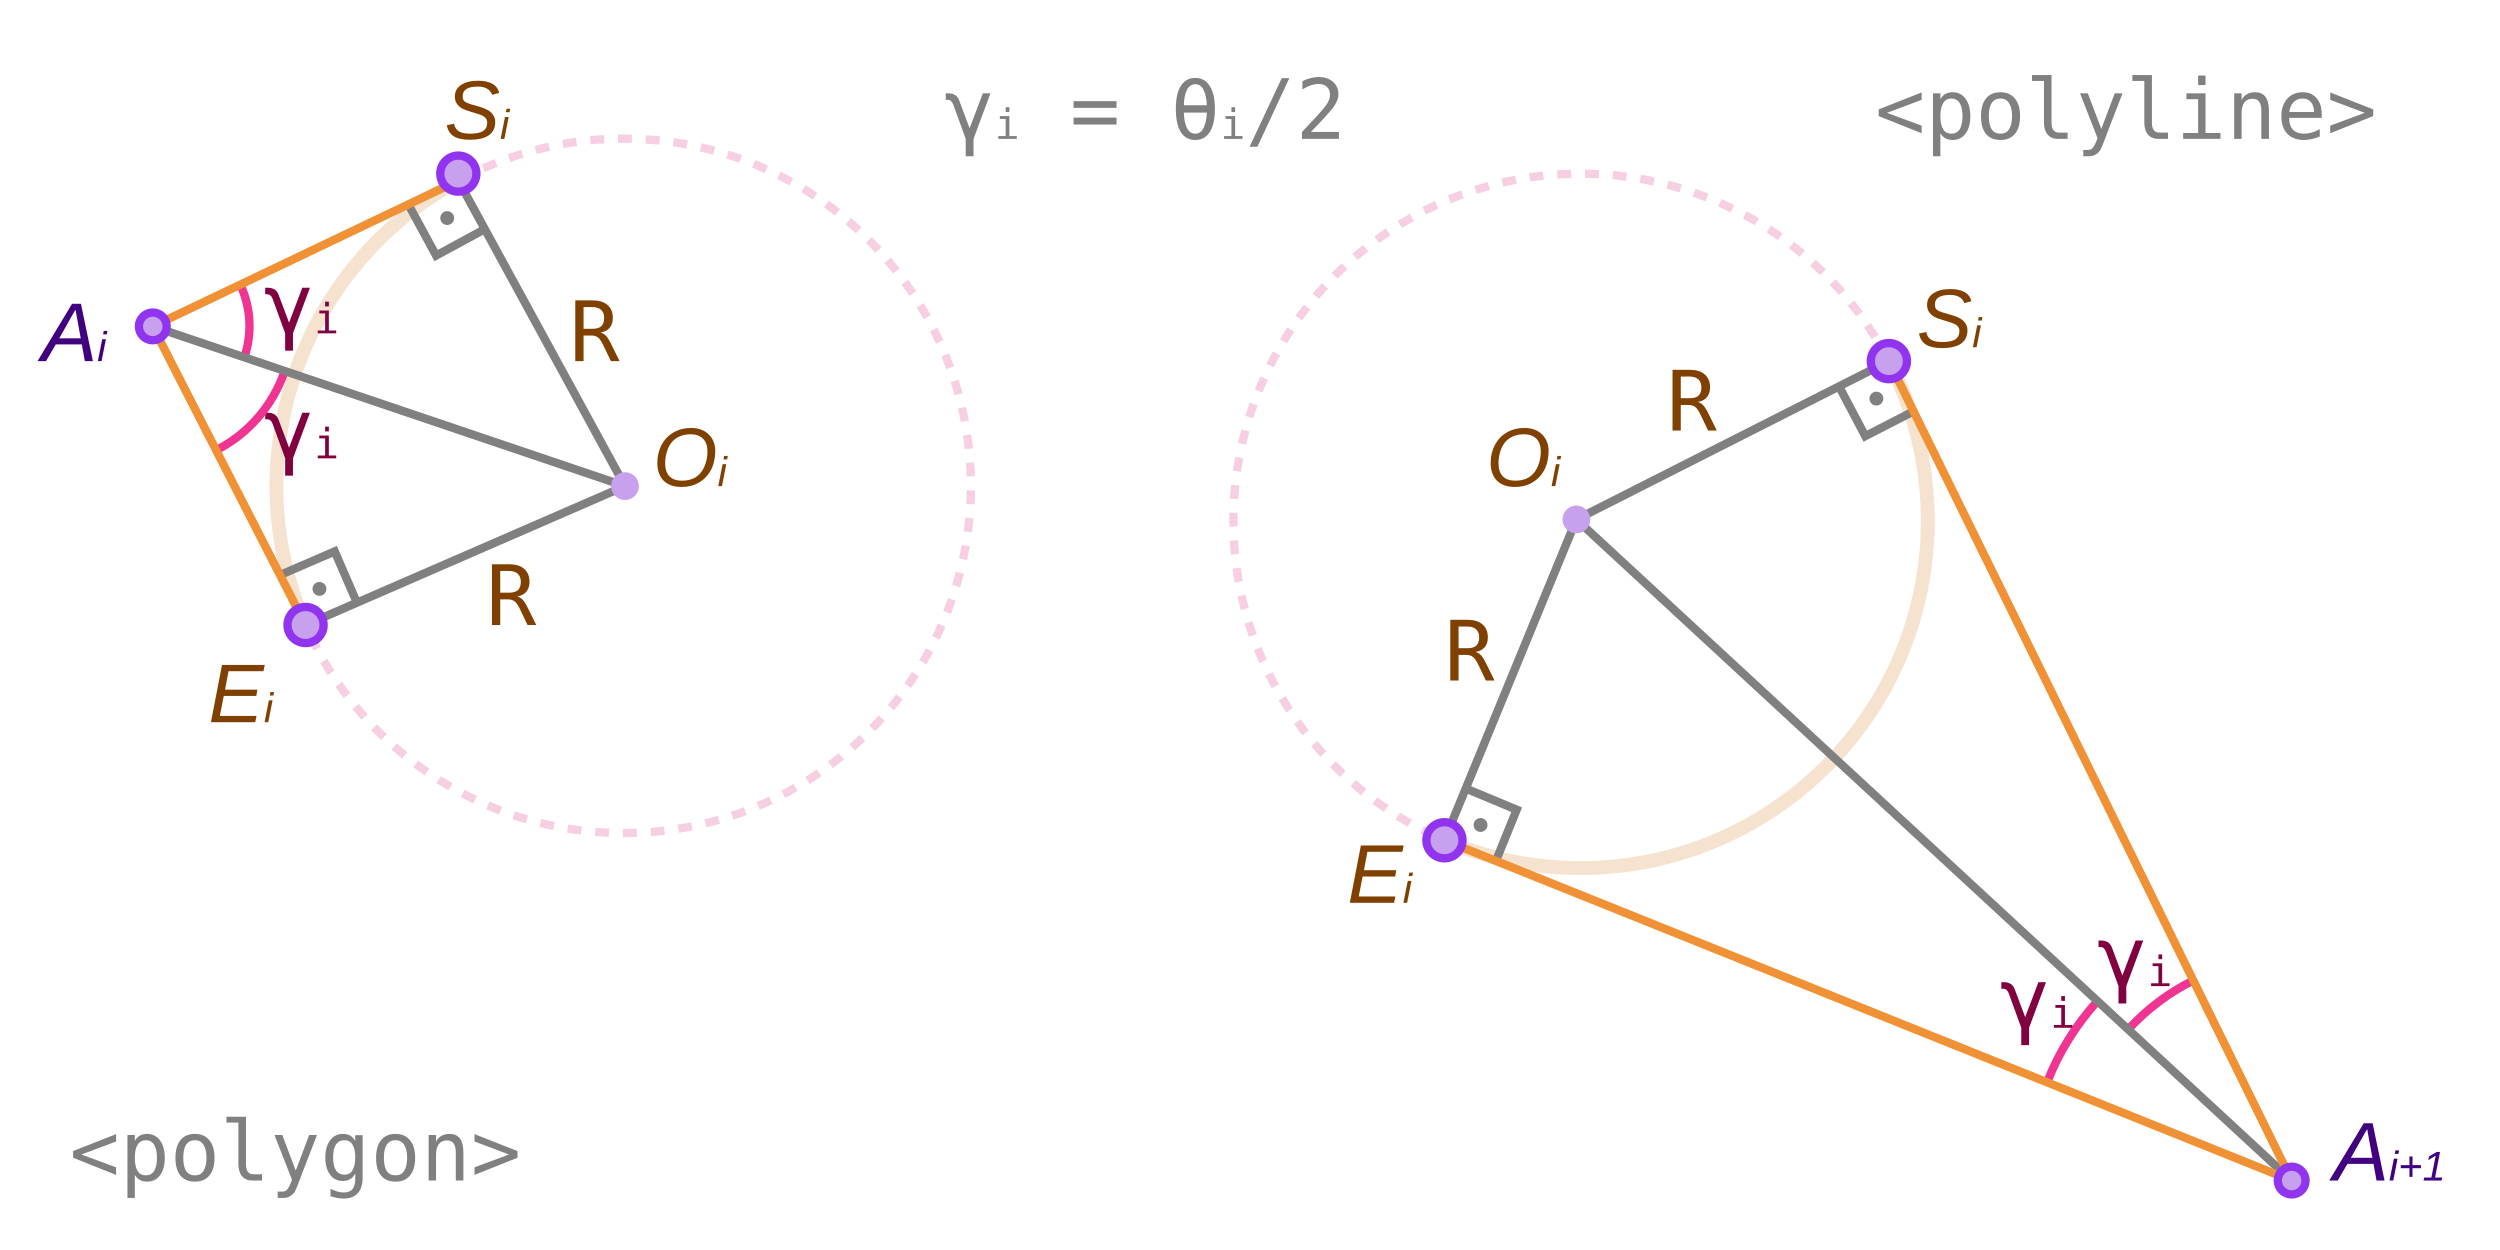
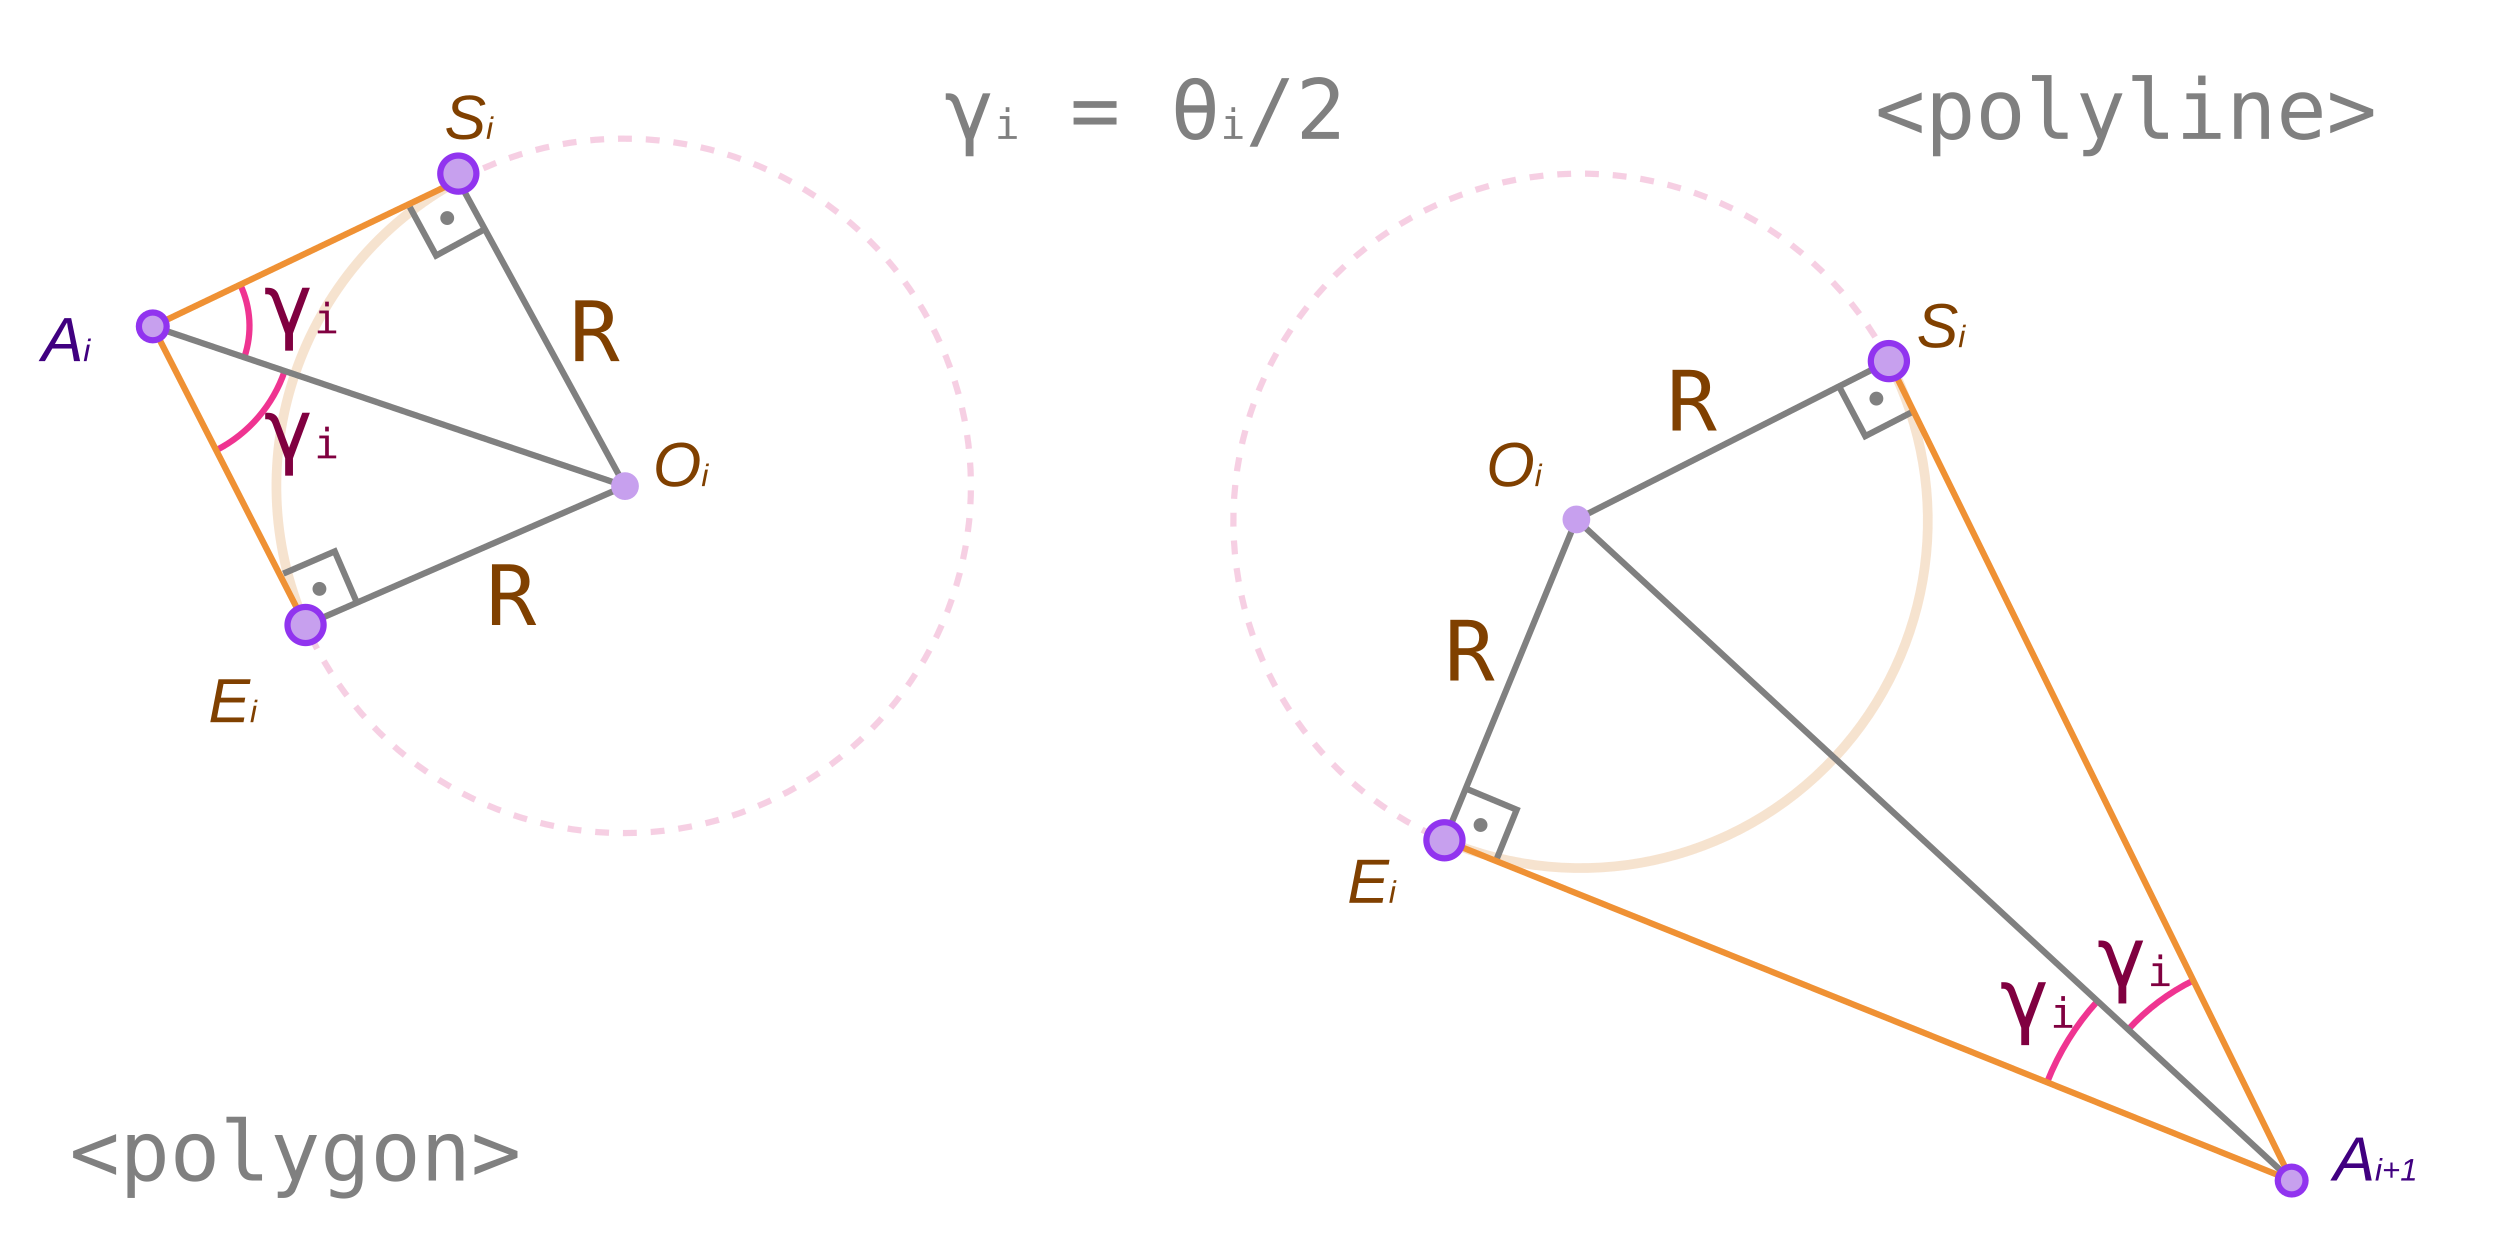
<svg xmlns="http://www.w3.org/2000/svg" xmlns:xlink="http://www.w3.org/1999/xlink" viewBox="-45 -35 180 90">
  <style>
- 		[d], [r] { stroke-width: .6px }
+ 		[d], [r] { stroke-width: .45px }
		[d] { stroke: #ef9134 }
		[r] {
			fill: #c7a0ee;
			stroke: #9134ef
		}
		[d] { fill: none }
		use + [d] { stroke: grey }
		[d] + [d*=A] {
			stroke: #eec7a0;
- 			stroke-width: 1px
+ 			stroke-width: .7px
		}
		[x] {
			fill: #400080;
- 			font: italic 6px tahoma, arial
+ 			font: italic 4.5px tahoma, arial
		}
		tspan { font-size: .5em }
		[r] ~ [x] { fill: #804000 }
		[r='.5'], [d] + [x] { fill: grey }
		[d*='A2'] {
			opacity: .5;
			stroke:  #eea0c7
		}
		#r ~ [r] { stroke: none }
		[d] + [x], #r { font: 6px consolas, monospace }
		#a { fill: #800040 }
		#a + * { stroke: #ef3491 }
	</style>
  <text x="-42" y="-9">A<tspan>i</tspan>
  </text>
  <text x="123" y="50">A<tspan>i+1</tspan>
  </text>
  <path d="M-12-22       A25 25 0 1 1-23 10       M91-9       A25 25 0 1 0 59 25.5" stroke-dasharray="1" />
  <path d="M-12-22       A25 25 0 0 0-23 10       M91-9       A25 25 0 0 1 59 25.5" />
  <text id="a" x="-26" y="-2">γ<tspan>i</tspan>
  </text>
  <path d="M-27.7-14.5       A7 7 0 0 1-27.4-9.3       M-24.5-8.3       A10 10 0 0 1-29.4-2.6       M112.9 35.6       A16 16 0 0 0 108.25 39.1       M106 37.1       A19 19 0 0 0 102.4 42.9" />
  <text x="23" y="-25">γ<tspan>i</tspan> = θ<tspan>i</tspan>/2</text>
  <use xlink:href="#a" y="-9" />
  <use xlink:href="#a" x="132" y="38" />
  <use xlink:href="#a" x="125" y="41" />
  <path d="M-12-22 0 0-23 10       M91-9 68.5 2.4 59 25.5       M-10.1-18.5-13.6-16.6-15.5-20.1       M-19.3 8.4-20.9 4.7-24.6 6.3       M0 0-34-11.5       M68.5 2.4 120 50       M87.4-7.2 89.3-3.6 92.8-5.4       M60.6 21.8 64.2 23.3 62.7 27" />
  <text x="-40" y="50">&lt;polygon&gt;</text>
  <path d="M-12-22-34-11.5-23 10       M91-9 120 50 59 25.5" />
  <text x="90" y="-25">&lt;polyline&gt;</text>
  <circle r="1" cx="-34" cy="-11.5" />
  <circle r="1" cx="120" cy="50" />
  <circle r="1.3" cx="-12" cy="-22.5" />
  <circle r="1.3" cx="-23" cy="10" />
  <circle r="1.3" cx="91" cy="-9" />
  <circle r="1.3" cx="59" cy="25.5" />
  <text id="c" x="-13" y="-25">S<tspan>i</tspan>
  </text>
  <text id="f" x="2">O<tspan>i</tspan>
  </text>
  <text id="d" x="-30" y="17">E<tspan>i</tspan>
  </text>
  <use xlink:href="#c" x="106" y="15" />
  <use xlink:href="#f" x="60" />
  <use xlink:href="#d" x="82" y="13" />
  <text id="r" x="-4" y="-9">R</text>
  <use xlink:href="#r" x="-6" y="19" />
  <use xlink:href="#r" x="79" y="5" />
  <use xlink:href="#r" x="63" y="23" />
  <circle r=".5" cx="-12.8" cy="-19.3" />
  <circle r=".5" cx="-22" cy="7.4" />
  <circle r=".5" cx="90.1" cy="-6.3" />
  <circle r=".5" cx="61.6" cy="24.4" />
  <circle r="1" />
  <circle r="1" cx="68.5" cy="2.4" />
</svg>
